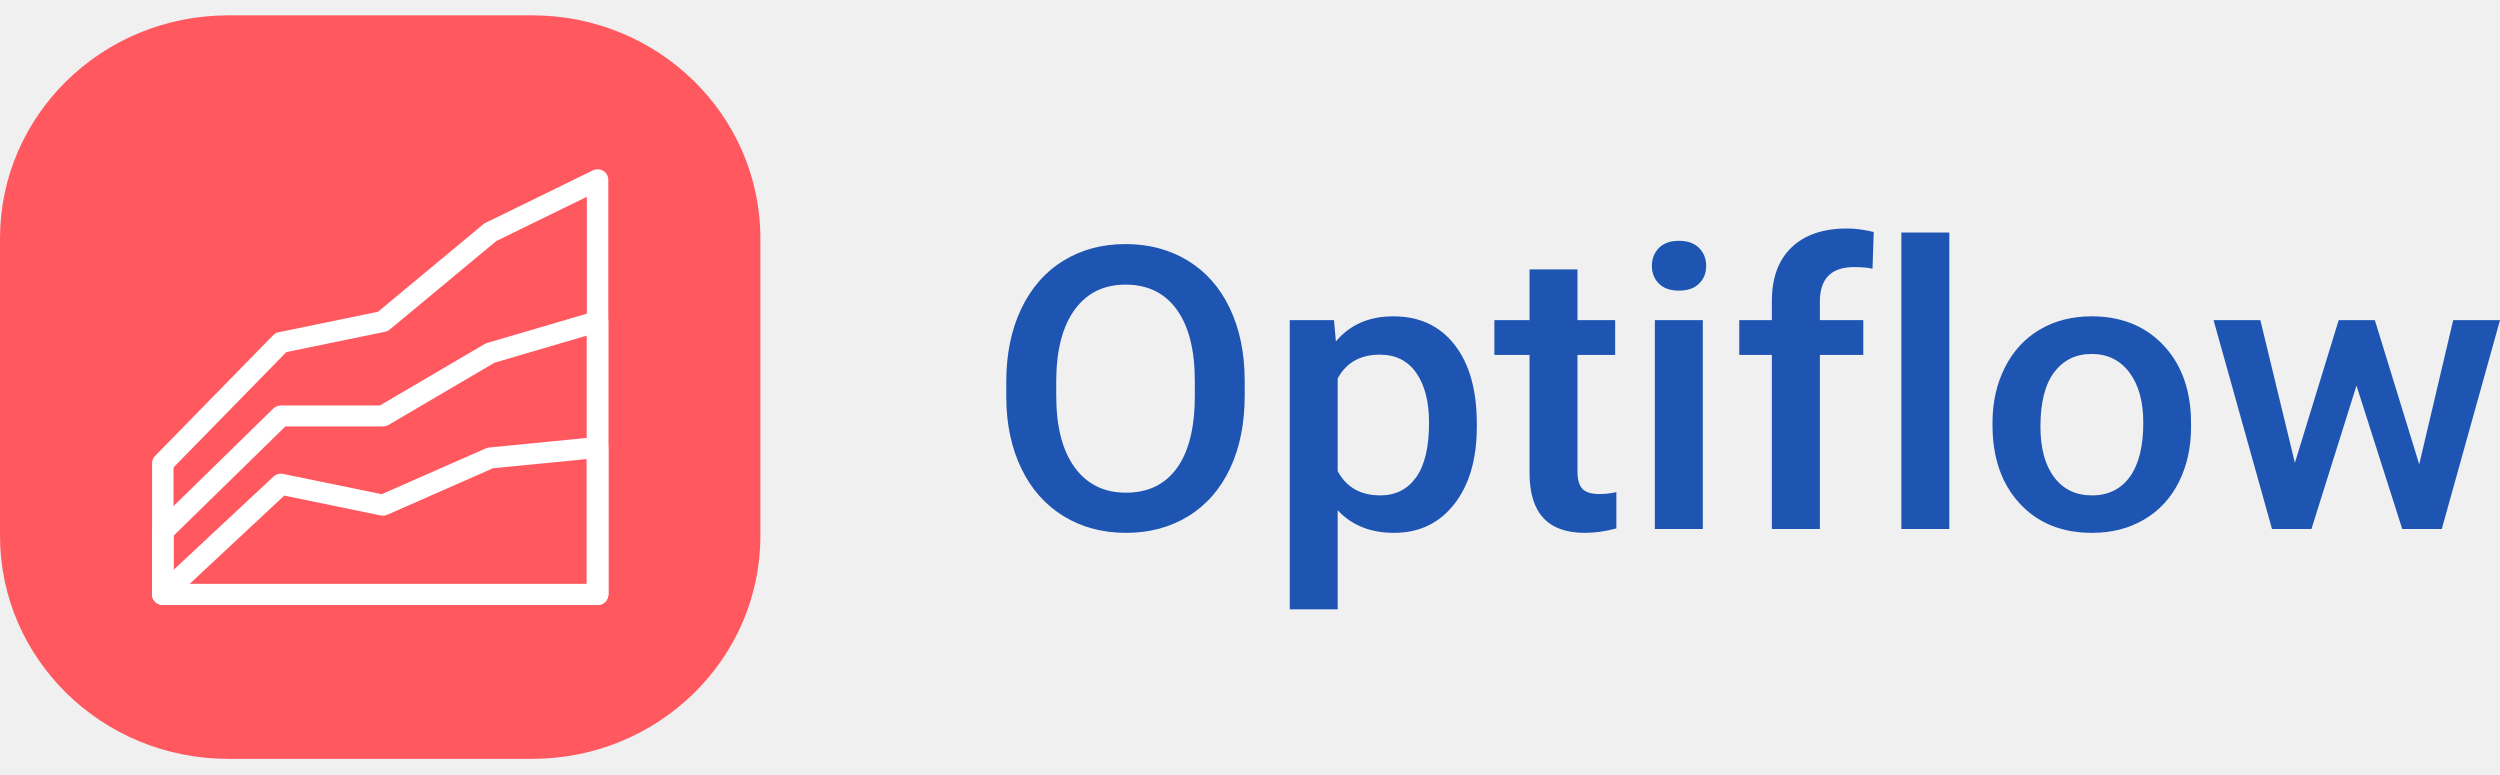
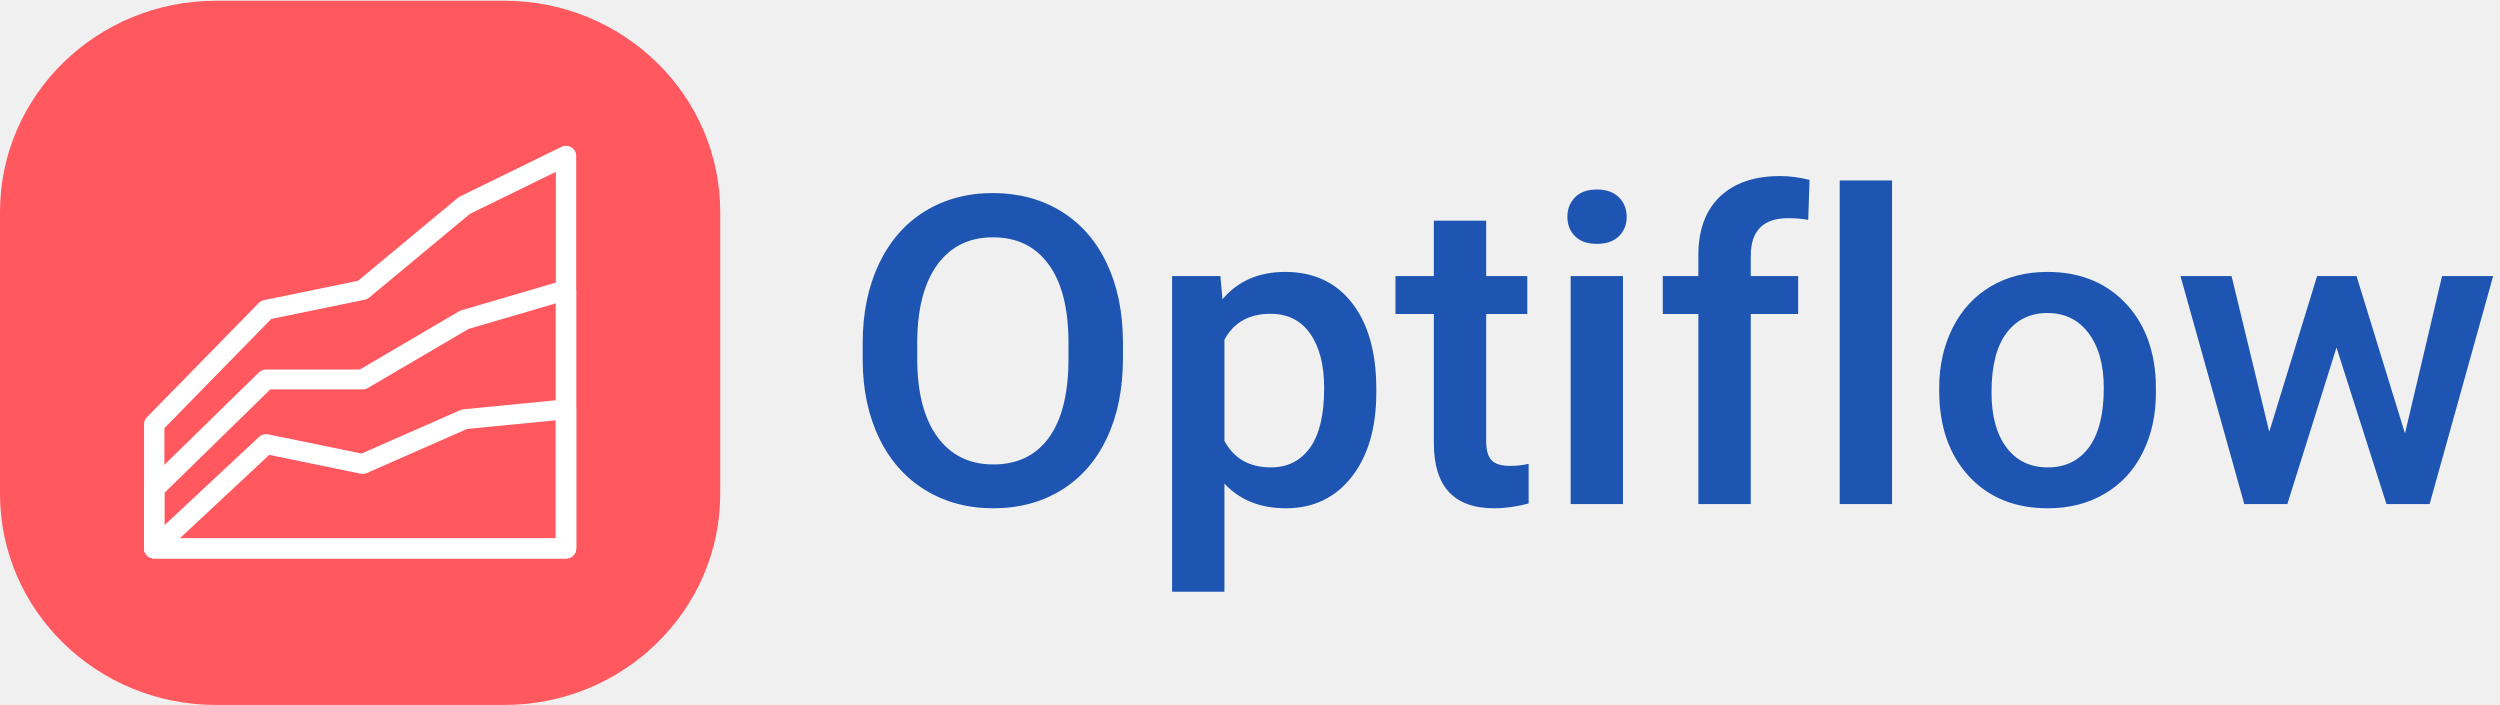
- <svg xmlns="http://www.w3.org/2000/svg" width="155" height="48" viewBox="0 0 155 48" fill="none">
-   <g clip-path="url(#clip0_98_179)">
-     <path d="M14.143 47.048C6.332 47.048 -6.10352e-05 40.857 -6.10352e-05 33.219V14.781C-6.10352e-05 7.143 6.332 0.952 14.143 0.952H33.001C40.812 0.952 47.144 7.143 47.144 14.781V33.219C47.144 40.857 40.812 47.048 33.001 47.048H14.143Z" fill="#FF585F" />
-     <g clip-path="url(#clip1_98_179)">
-       <g clip-path="url(#clip2_98_179)">
-         <path d="M37.05 37.503H10.094C9.918 37.503 9.749 37.435 9.624 37.313C9.499 37.191 9.429 37.025 9.429 36.852V28.718C9.429 28.55 9.495 28.389 9.614 28.268L16.935 20.784C17.027 20.689 17.147 20.624 17.279 20.597L23.436 19.329L29.963 13.905C30.004 13.871 30.049 13.842 30.096 13.819L36.752 10.565C36.854 10.515 36.966 10.492 37.08 10.496C37.193 10.502 37.303 10.535 37.4 10.593C37.496 10.651 37.576 10.733 37.631 10.83C37.687 10.927 37.715 11.036 37.715 11.147V36.852C37.715 37.025 37.645 37.191 37.521 37.313C37.396 37.435 37.226 37.503 37.05 37.503ZM10.76 36.202H36.384V12.2L30.764 14.948L24.169 20.428C24.085 20.498 23.984 20.547 23.876 20.569L17.754 21.829L10.76 28.979V36.202Z" fill="white" />
-         <path d="M37.05 37.504H10.094C9.918 37.504 9.749 37.435 9.624 37.313C9.499 37.191 9.429 37.026 9.429 36.853V32.948C9.429 32.863 9.446 32.778 9.479 32.699C9.513 32.62 9.562 32.548 9.624 32.488L16.945 25.33C17.07 25.207 17.239 25.139 17.416 25.139H23.554L30.052 21.327C30.099 21.299 30.15 21.277 30.203 21.262L36.859 19.309C36.958 19.28 37.063 19.274 37.165 19.292C37.267 19.309 37.364 19.35 37.447 19.411C37.53 19.471 37.598 19.55 37.645 19.64C37.691 19.731 37.715 19.831 37.715 19.933V36.853C37.715 37.026 37.645 37.191 37.521 37.313C37.396 37.435 37.226 37.504 37.05 37.504ZM10.76 36.202H36.384V20.807L30.665 22.485L24.081 26.348C23.978 26.408 23.859 26.441 23.739 26.44H17.692L10.76 33.218V36.202Z" fill="white" />
-         <path d="M37.05 37.504H10.094C9.962 37.504 9.832 37.465 9.722 37.392C9.612 37.319 9.526 37.215 9.477 37.095C9.427 36.974 9.416 36.842 9.444 36.715C9.472 36.588 9.539 36.472 9.635 36.382L16.956 29.549C17.034 29.476 17.129 29.422 17.233 29.393C17.337 29.364 17.447 29.361 17.553 29.383L23.663 30.64L30.121 27.799C30.187 27.77 30.256 27.752 30.328 27.745L36.984 27.094C37.076 27.085 37.17 27.096 37.258 27.124C37.346 27.152 37.428 27.199 37.496 27.26C37.565 27.321 37.62 27.395 37.658 27.478C37.696 27.561 37.715 27.651 37.715 27.742V36.853C37.715 37.025 37.645 37.191 37.521 37.313C37.396 37.435 37.227 37.504 37.05 37.504ZM11.756 36.202H36.384V28.461L30.568 29.03L24.012 31.915C23.883 31.971 23.739 31.986 23.602 31.958L17.622 30.727L11.756 36.202Z" fill="white" />
+ <svg xmlns="http://www.w3.org/2000/svg" width="142" height="40" viewBox="0 0 142 40" fill="none">
+   <g clip-path="url(#clip0_1158_167)">
+     <path d="M12.273 40.042C5.495 40.042 0 34.669 0 28.042V12.042C0 5.414 5.495 0.042 12.273 0.042H28.636C35.415 0.042 40.909 5.414 40.909 12.042V28.042C40.909 34.669 35.415 40.042 28.636 40.042H12.273Z" fill="#FF585F" />
+     <g clip-path="url(#clip1_1158_167)">
+       <g clip-path="url(#clip2_1158_167)">
+         <path d="M32.15 31.717H8.759C8.606 31.717 8.459 31.658 8.351 31.552C8.243 31.446 8.182 31.302 8.182 31.152V24.094C8.182 23.948 8.239 23.808 8.342 23.703L14.695 17.209C14.776 17.127 14.88 17.07 14.993 17.047L20.337 15.947L26 11.24C26.036 11.211 26.075 11.185 26.116 11.165L31.891 8.341C31.98 8.298 32.077 8.278 32.176 8.282C32.274 8.287 32.37 8.316 32.453 8.366C32.537 8.417 32.606 8.487 32.654 8.572C32.702 8.656 32.727 8.75 32.727 8.847V31.152C32.727 31.302 32.666 31.446 32.558 31.552C32.45 31.658 32.303 31.717 32.15 31.717ZM9.337 30.588H31.572V9.76L26.695 12.145L20.973 16.9C20.9 16.961 20.812 17.003 20.718 17.023L15.406 18.116L9.337 24.32V30.588Z" fill="white" />
+         <path d="M32.15 31.718H8.759C8.606 31.718 8.459 31.658 8.351 31.552C8.243 31.446 8.182 31.303 8.182 31.153V27.765C8.182 27.691 8.197 27.617 8.226 27.549C8.255 27.48 8.297 27.418 8.351 27.365L14.704 21.154C14.812 21.048 14.959 20.988 15.112 20.988H20.439L26.077 17.68C26.118 17.656 26.162 17.637 26.208 17.624L31.984 15.93C32.07 15.904 32.161 15.899 32.25 15.914C32.339 15.93 32.422 15.965 32.495 16.017C32.567 16.07 32.625 16.138 32.666 16.217C32.706 16.296 32.727 16.383 32.727 16.471V31.153C32.727 31.303 32.666 31.446 32.558 31.552C32.45 31.658 32.303 31.718 32.15 31.718ZM9.337 30.588H31.572V17.23L26.61 18.685L20.896 22.037C20.806 22.09 20.704 22.118 20.599 22.118H15.352L9.337 27.998V30.588Z" fill="white" />
+         <path d="M32.15 31.718H8.759C8.644 31.718 8.531 31.684 8.436 31.621C8.34 31.557 8.266 31.468 8.224 31.363C8.181 31.258 8.171 31.143 8.195 31.033C8.22 30.923 8.277 30.823 8.361 30.745L14.714 24.815C14.781 24.752 14.864 24.705 14.954 24.68C15.044 24.655 15.14 24.652 15.231 24.671L20.534 25.762L26.137 23.297C26.194 23.272 26.255 23.256 26.317 23.25L32.092 22.685C32.173 22.677 32.254 22.686 32.33 22.711C32.407 22.735 32.477 22.776 32.537 22.828C32.597 22.881 32.645 22.946 32.678 23.018C32.711 23.09 32.727 23.168 32.727 23.247V31.153C32.727 31.303 32.667 31.446 32.558 31.552C32.45 31.658 32.303 31.718 32.15 31.718ZM10.201 30.588H31.572V23.871L26.526 24.365L20.836 26.868C20.724 26.917 20.6 26.93 20.48 26.905L15.291 25.837L10.201 30.588Z" fill="white" />
      </g>
    </g>
  </g>
-   <path d="M77.171 23.573V24.538C77.171 26.247 76.871 27.745 76.269 29.033C75.664 30.32 74.8 31.31 73.678 32.003C72.558 32.692 71.268 33.037 69.808 33.037C68.361 33.037 67.073 32.692 65.943 32.003C64.813 31.31 63.941 30.327 63.326 29.052C62.708 27.775 62.395 26.303 62.389 24.636V23.656C62.389 21.957 62.696 20.457 63.311 19.157C63.929 17.856 64.798 16.861 65.918 16.172C67.041 15.479 68.329 15.132 69.783 15.132C71.233 15.132 72.52 15.474 73.642 16.157C74.765 16.84 75.633 17.822 76.244 19.102C76.856 20.383 77.165 21.873 77.171 23.573ZM74.079 24.538V23.631C74.079 21.7 73.704 20.22 72.956 19.191C72.211 18.162 71.153 17.647 69.783 17.647C68.443 17.647 67.395 18.16 66.64 19.186C65.888 20.212 65.504 21.661 65.487 23.533V24.538C65.487 26.453 65.868 27.933 66.63 28.979C67.392 30.024 68.451 30.547 69.808 30.547C71.178 30.547 72.232 30.038 72.971 29.018C73.709 27.995 74.079 26.502 74.079 24.538ZM91.563 26.273V26.455C91.563 28.458 91.099 30.055 90.17 31.248C89.237 32.441 87.989 33.037 86.425 33.037C84.971 33.037 83.808 32.57 82.936 31.635V37.777H79.964V19.848H82.706L82.826 21.166C83.698 20.13 84.885 19.612 86.385 19.612C88.002 19.612 89.269 20.201 90.185 21.377C91.104 22.553 91.563 24.185 91.563 26.273ZM88.601 26.205C88.601 24.911 88.338 23.885 87.814 23.127C87.286 22.369 86.532 21.989 85.553 21.989C84.34 21.989 83.468 22.481 82.936 23.465V29.209C83.474 30.212 84.355 30.714 85.578 30.714C86.524 30.714 87.264 30.341 87.799 29.596C88.333 28.851 88.601 27.721 88.601 26.205ZM94.832 16.701H97.804V19.848H100.14V22.004H97.804V29.229C97.804 29.726 97.904 30.083 98.105 30.302C98.305 30.521 98.661 30.631 99.173 30.631C99.517 30.631 99.864 30.591 100.215 30.513V32.763C99.537 32.946 98.884 33.037 98.255 33.037C95.973 33.037 94.832 31.804 94.832 29.337V22.004H92.651V19.848H94.832V16.701ZM105.574 19.848V32.797H102.601V19.848H105.574ZM102.416 16.485C102.416 16.041 102.561 15.67 102.852 15.373C103.139 15.079 103.554 14.931 104.095 14.931C104.633 14.931 105.049 15.079 105.343 15.373C105.637 15.67 105.784 16.041 105.784 16.485C105.784 16.926 105.637 17.292 105.343 17.583C105.049 17.874 104.633 18.019 104.095 18.019C103.554 18.019 103.139 17.874 102.852 17.583C102.561 17.292 102.416 16.926 102.416 16.485ZM112.832 32.797H109.855V22.004H107.835V19.848H109.855V18.666C109.855 17.229 110.263 16.119 111.078 15.338C111.897 14.557 113.04 14.167 114.507 14.167C115.028 14.167 115.583 14.239 116.171 14.383L116.096 16.657C115.772 16.591 115.392 16.559 114.958 16.559C113.541 16.559 112.832 17.273 112.832 18.701V19.848H115.524V22.004H112.832V32.797ZM120.858 14.417V32.797H117.885V14.417H120.858ZM123.535 26.347V26.205C123.535 24.937 123.792 23.793 124.307 22.774C124.821 21.758 125.543 20.977 126.472 20.431C127.401 19.885 128.471 19.612 129.68 19.612C131.465 19.612 132.915 20.174 134.031 21.298C135.144 22.422 135.746 23.914 135.836 25.773L135.846 26.455C135.846 27.732 135.595 28.873 135.094 29.876C134.593 30.882 133.874 31.66 132.939 32.209C132.006 32.761 130.929 33.037 129.705 33.037C127.837 33.037 126.342 32.429 125.219 31.214C124.096 29.995 123.535 28.373 123.535 26.347ZM126.507 26.455C126.507 27.788 126.79 28.83 127.354 29.582C127.916 30.337 128.7 30.714 129.705 30.714C130.708 30.714 131.488 30.332 132.046 29.567C132.605 28.799 132.884 27.678 132.884 26.205C132.884 24.894 132.596 23.857 132.021 23.092C131.447 22.328 130.666 21.945 129.68 21.945C128.708 21.945 127.936 22.321 127.364 23.073C126.793 23.828 126.507 24.955 126.507 26.455ZM147.24 19.848L149.992 28.788L152.098 19.848H155L151.391 32.797H148.939L146.102 23.906L143.31 32.797H140.864L137.24 19.848H140.142L142.283 28.695L144.999 19.848H147.24Z" fill="#1E55B3" />
+   <path d="M63.783 19.406V20.371C63.783 22.08 63.482 23.578 62.88 24.866C62.276 26.153 61.412 27.143 60.289 27.836C59.169 28.526 57.879 28.87 56.419 28.87C54.972 28.87 53.684 28.526 52.554 27.836C51.425 27.143 50.552 26.16 49.937 24.886C49.319 23.608 49.007 22.136 49 20.469V19.489C49 17.79 49.307 16.29 49.922 14.99C50.541 13.689 51.41 12.694 52.529 12.005C53.652 11.312 54.94 10.966 56.394 10.966C57.844 10.966 59.131 11.307 60.254 11.99C61.377 12.673 62.244 13.655 62.855 14.936C63.467 16.217 63.776 17.707 63.783 19.406ZM60.69 20.371V19.465C60.69 17.533 60.316 16.053 59.567 15.024C58.822 13.995 57.764 13.48 56.394 13.48C55.054 13.48 54.006 13.993 53.251 15.019C52.499 16.045 52.115 17.494 52.098 19.366V20.371C52.098 22.286 52.479 23.766 53.241 24.812C54.003 25.858 55.062 26.38 56.419 26.38C57.789 26.38 58.843 25.871 59.582 24.851C60.321 23.828 60.69 22.335 60.69 20.371ZM78.174 22.106V22.288C78.174 24.291 77.71 25.889 76.781 27.081C75.848 28.274 74.6 28.87 73.036 28.87C71.583 28.87 70.42 28.403 69.547 27.468V33.61H66.575V15.681H69.317L69.437 16.999C70.309 15.963 71.496 15.445 72.996 15.445C74.614 15.445 75.88 16.034 76.796 17.21C77.715 18.386 78.174 20.018 78.174 22.106ZM75.212 22.038C75.212 20.744 74.95 19.718 74.425 18.96C73.897 18.202 73.143 17.823 72.164 17.823C70.951 17.823 70.079 18.314 69.547 19.298V25.042C70.085 26.046 70.966 26.547 72.189 26.547C73.135 26.547 73.875 26.174 74.41 25.43C74.945 24.684 75.212 23.554 75.212 22.038ZM81.443 12.534H84.415V15.681H86.751V17.837H84.415V25.062C84.415 25.559 84.516 25.916 84.716 26.135C84.917 26.354 85.272 26.464 85.784 26.464C86.128 26.464 86.475 26.424 86.826 26.346V28.596C86.148 28.779 85.495 28.87 84.866 28.87C82.584 28.87 81.443 27.637 81.443 25.17V17.837H79.262V15.681H81.443V12.534ZM92.185 15.681V28.63H89.213V15.681H92.185ZM89.027 12.318C89.027 11.874 89.172 11.503 89.463 11.206C89.751 10.912 90.165 10.765 90.706 10.765C91.244 10.765 91.66 10.912 91.954 11.206C92.249 11.503 92.396 11.874 92.396 12.318C92.396 12.759 92.249 13.125 91.954 13.416C91.66 13.707 91.244 13.852 90.706 13.852C90.165 13.852 89.751 13.707 89.463 13.416C89.172 13.125 89.027 12.759 89.027 12.318ZM99.444 28.63H96.466V17.837H94.446V15.681H96.466V14.499C96.466 13.062 96.874 11.952 97.689 11.171C98.508 10.39 99.651 10 101.118 10C101.639 10 102.194 10.072 102.782 10.216L102.707 12.49C102.383 12.425 102.003 12.392 101.569 12.392C100.152 12.392 99.444 13.106 99.444 14.534V15.681H102.135V17.837H99.444V28.63ZM107.469 10.25V28.63H104.496V10.25H107.469ZM110.146 22.18V22.038C110.146 20.77 110.403 19.626 110.918 18.607C111.432 17.591 112.154 16.81 113.083 16.264C114.012 15.718 115.082 15.445 116.292 15.445C118.076 15.445 119.526 16.007 120.643 17.131C121.755 18.256 122.357 19.747 122.447 21.606L122.457 22.288C122.457 23.565 122.207 24.706 121.705 25.709C121.204 26.715 120.486 27.493 119.55 28.042C118.617 28.594 117.54 28.87 116.317 28.87C114.449 28.87 112.953 28.262 111.83 27.047C110.707 25.828 110.146 24.206 110.146 22.18ZM113.118 22.288C113.118 23.621 113.401 24.663 113.966 25.415C114.527 26.17 115.311 26.547 116.317 26.547C117.319 26.547 118.099 26.165 118.658 25.4C119.216 24.632 119.495 23.511 119.495 22.038C119.495 20.727 119.207 19.69 118.633 18.925C118.058 18.161 117.277 17.779 116.292 17.779C115.319 17.779 114.547 18.154 113.976 18.906C113.404 19.661 113.118 20.788 113.118 22.288ZM133.851 15.681L136.603 24.621L138.709 15.681H141.611L138.002 28.63H135.551L132.713 19.739L129.921 28.63H127.475L123.851 15.681H126.753L128.894 24.528L131.611 15.681H133.851Z" fill="#1E55B3" />
  <defs>
-     <clipPath id="clip0_98_179">
-       <rect width="47.144" height="46.097" fill="white" transform="translate(-6.10352e-05 0.95166)" />
+     <clipPath id="clip0_1158_167">
+       <rect width="40.909" height="40" fill="white" />
    </clipPath>
-     <clipPath id="clip1_98_179">
-       <rect width="28.287" height="27.007" fill="white" transform="translate(9.42883 10.4964)" />
+     <clipPath id="clip1_1158_167">
+       <rect width="24.546" height="23.435" fill="white" transform="translate(8.18188 8.28235)" />
    </clipPath>
-     <clipPath id="clip2_98_179">
-       <rect width="28.287" height="27.007" fill="white" transform="translate(9.42883 10.4964)" />
+     <clipPath id="clip2_1158_167">
+       <rect width="24.546" height="23.435" fill="white" transform="translate(8.18188 8.28235)" />
    </clipPath>
  </defs>
</svg>
